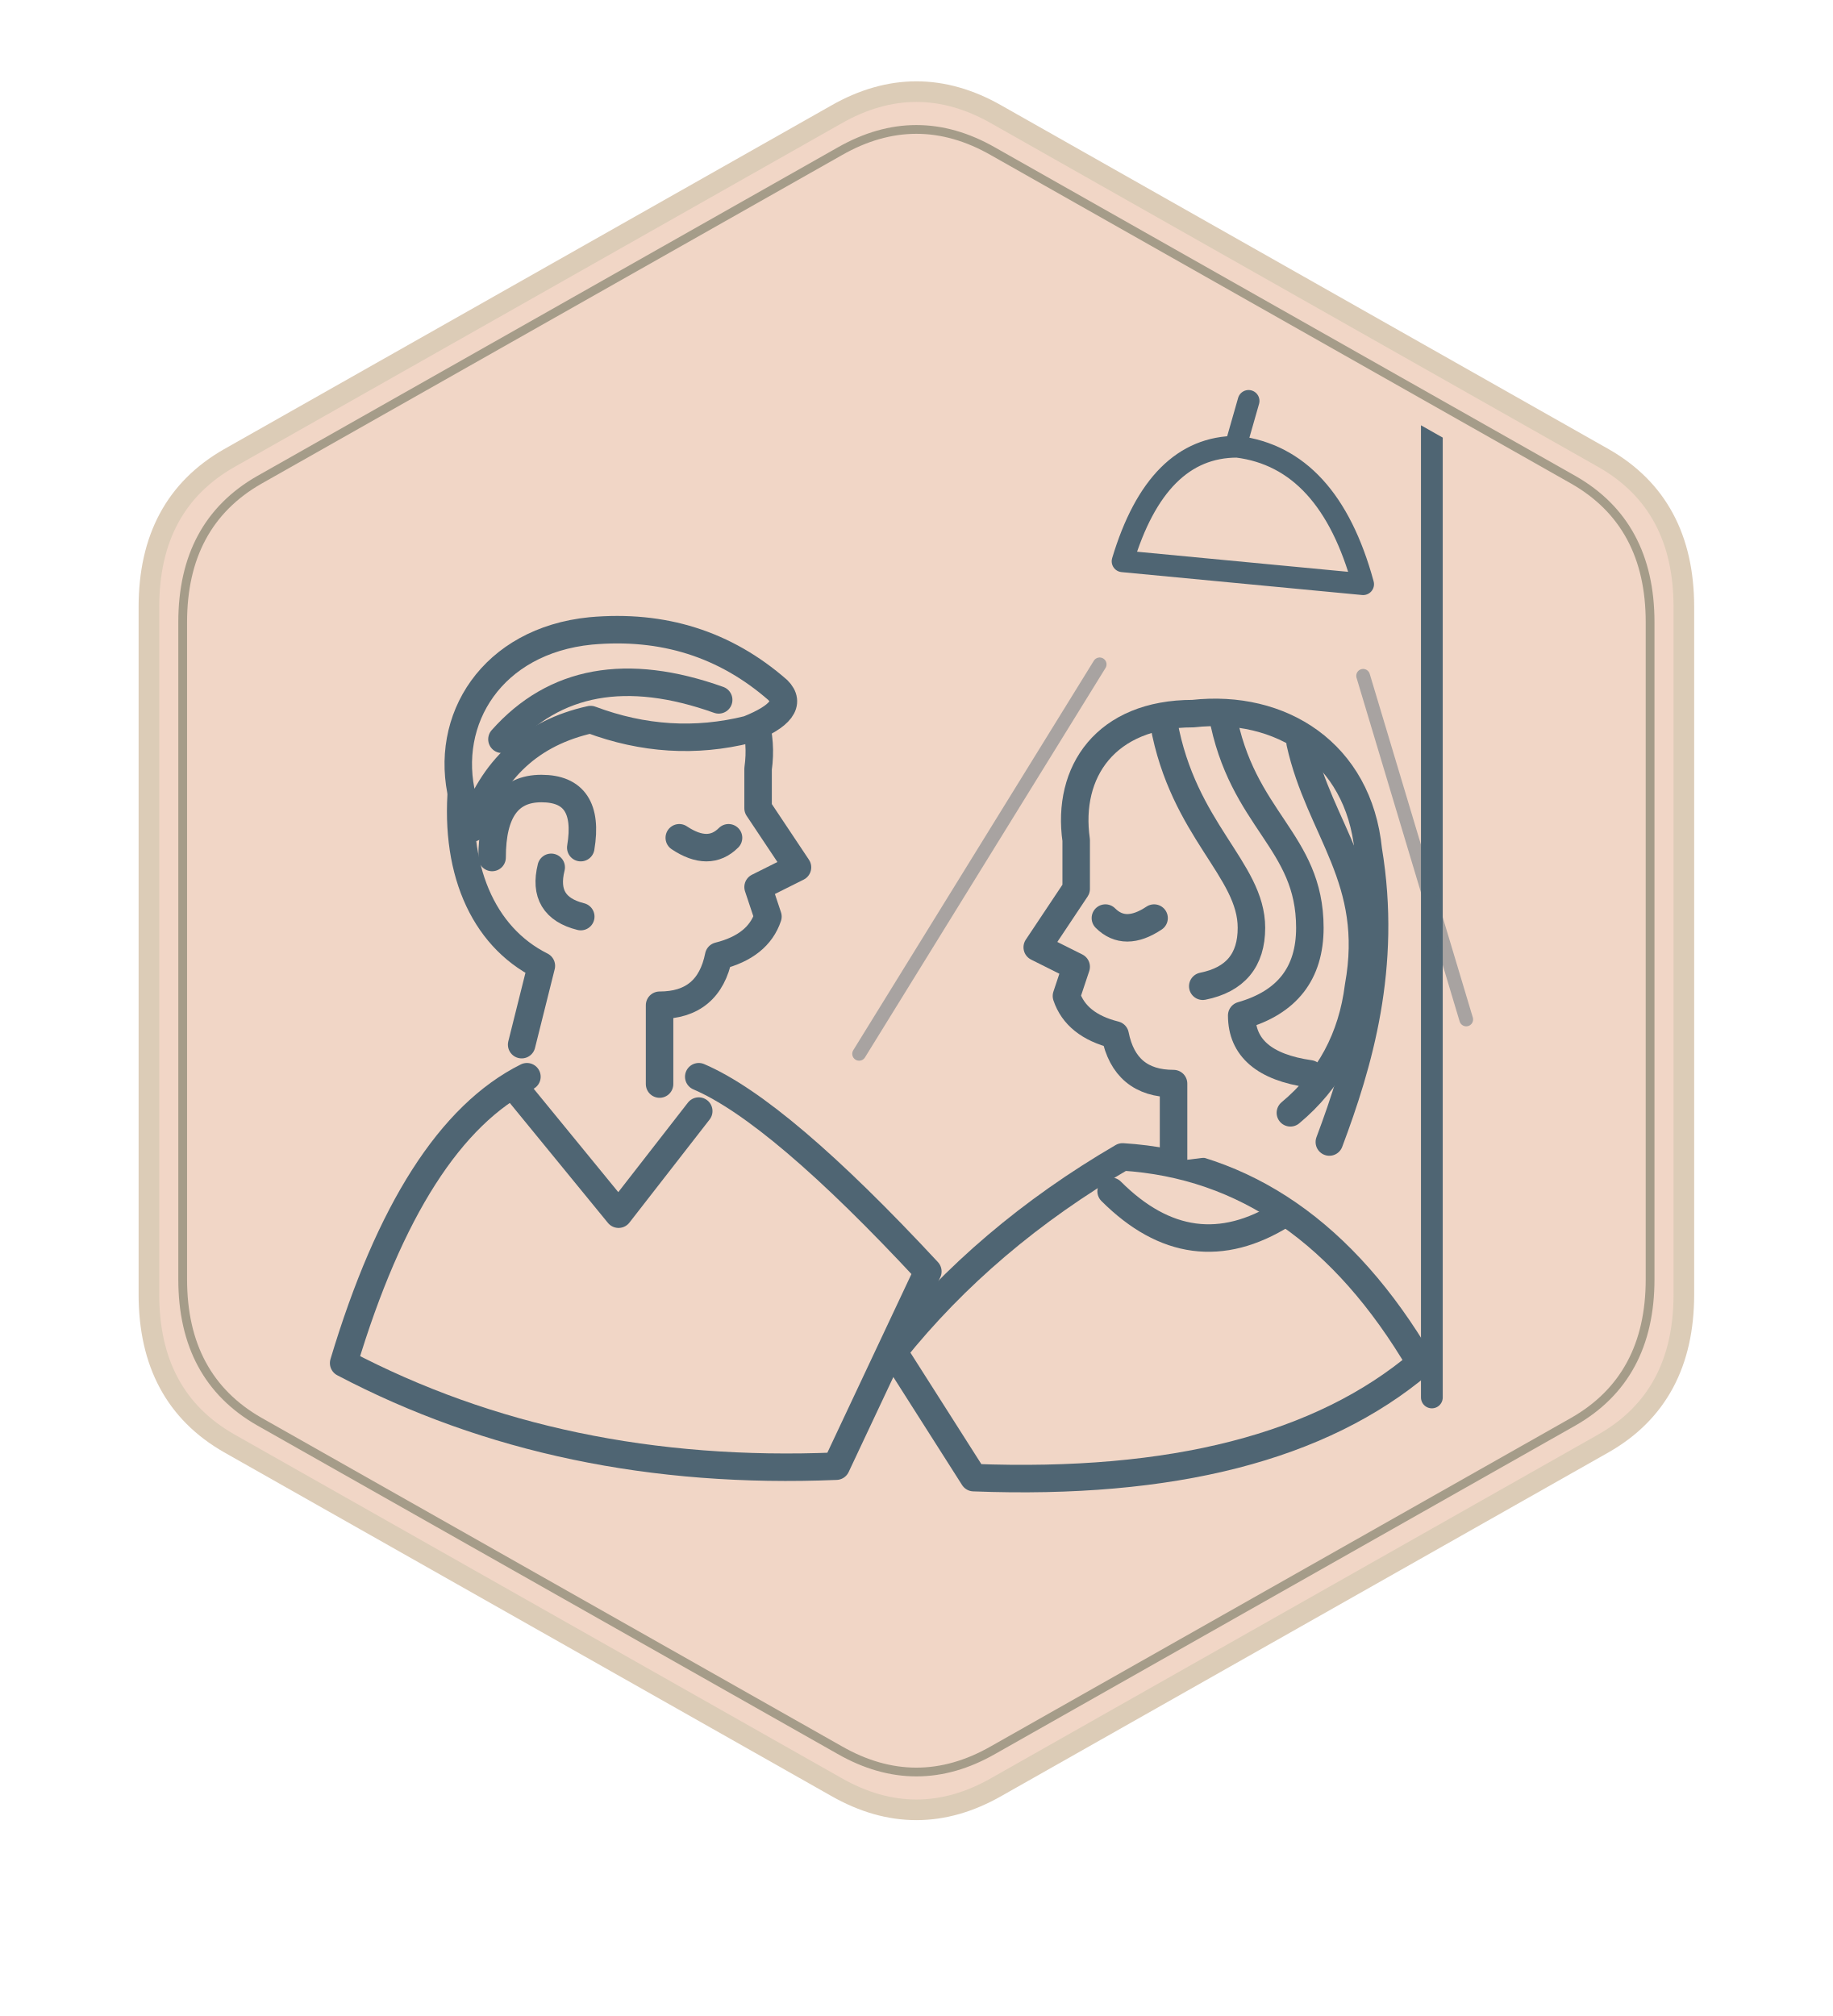
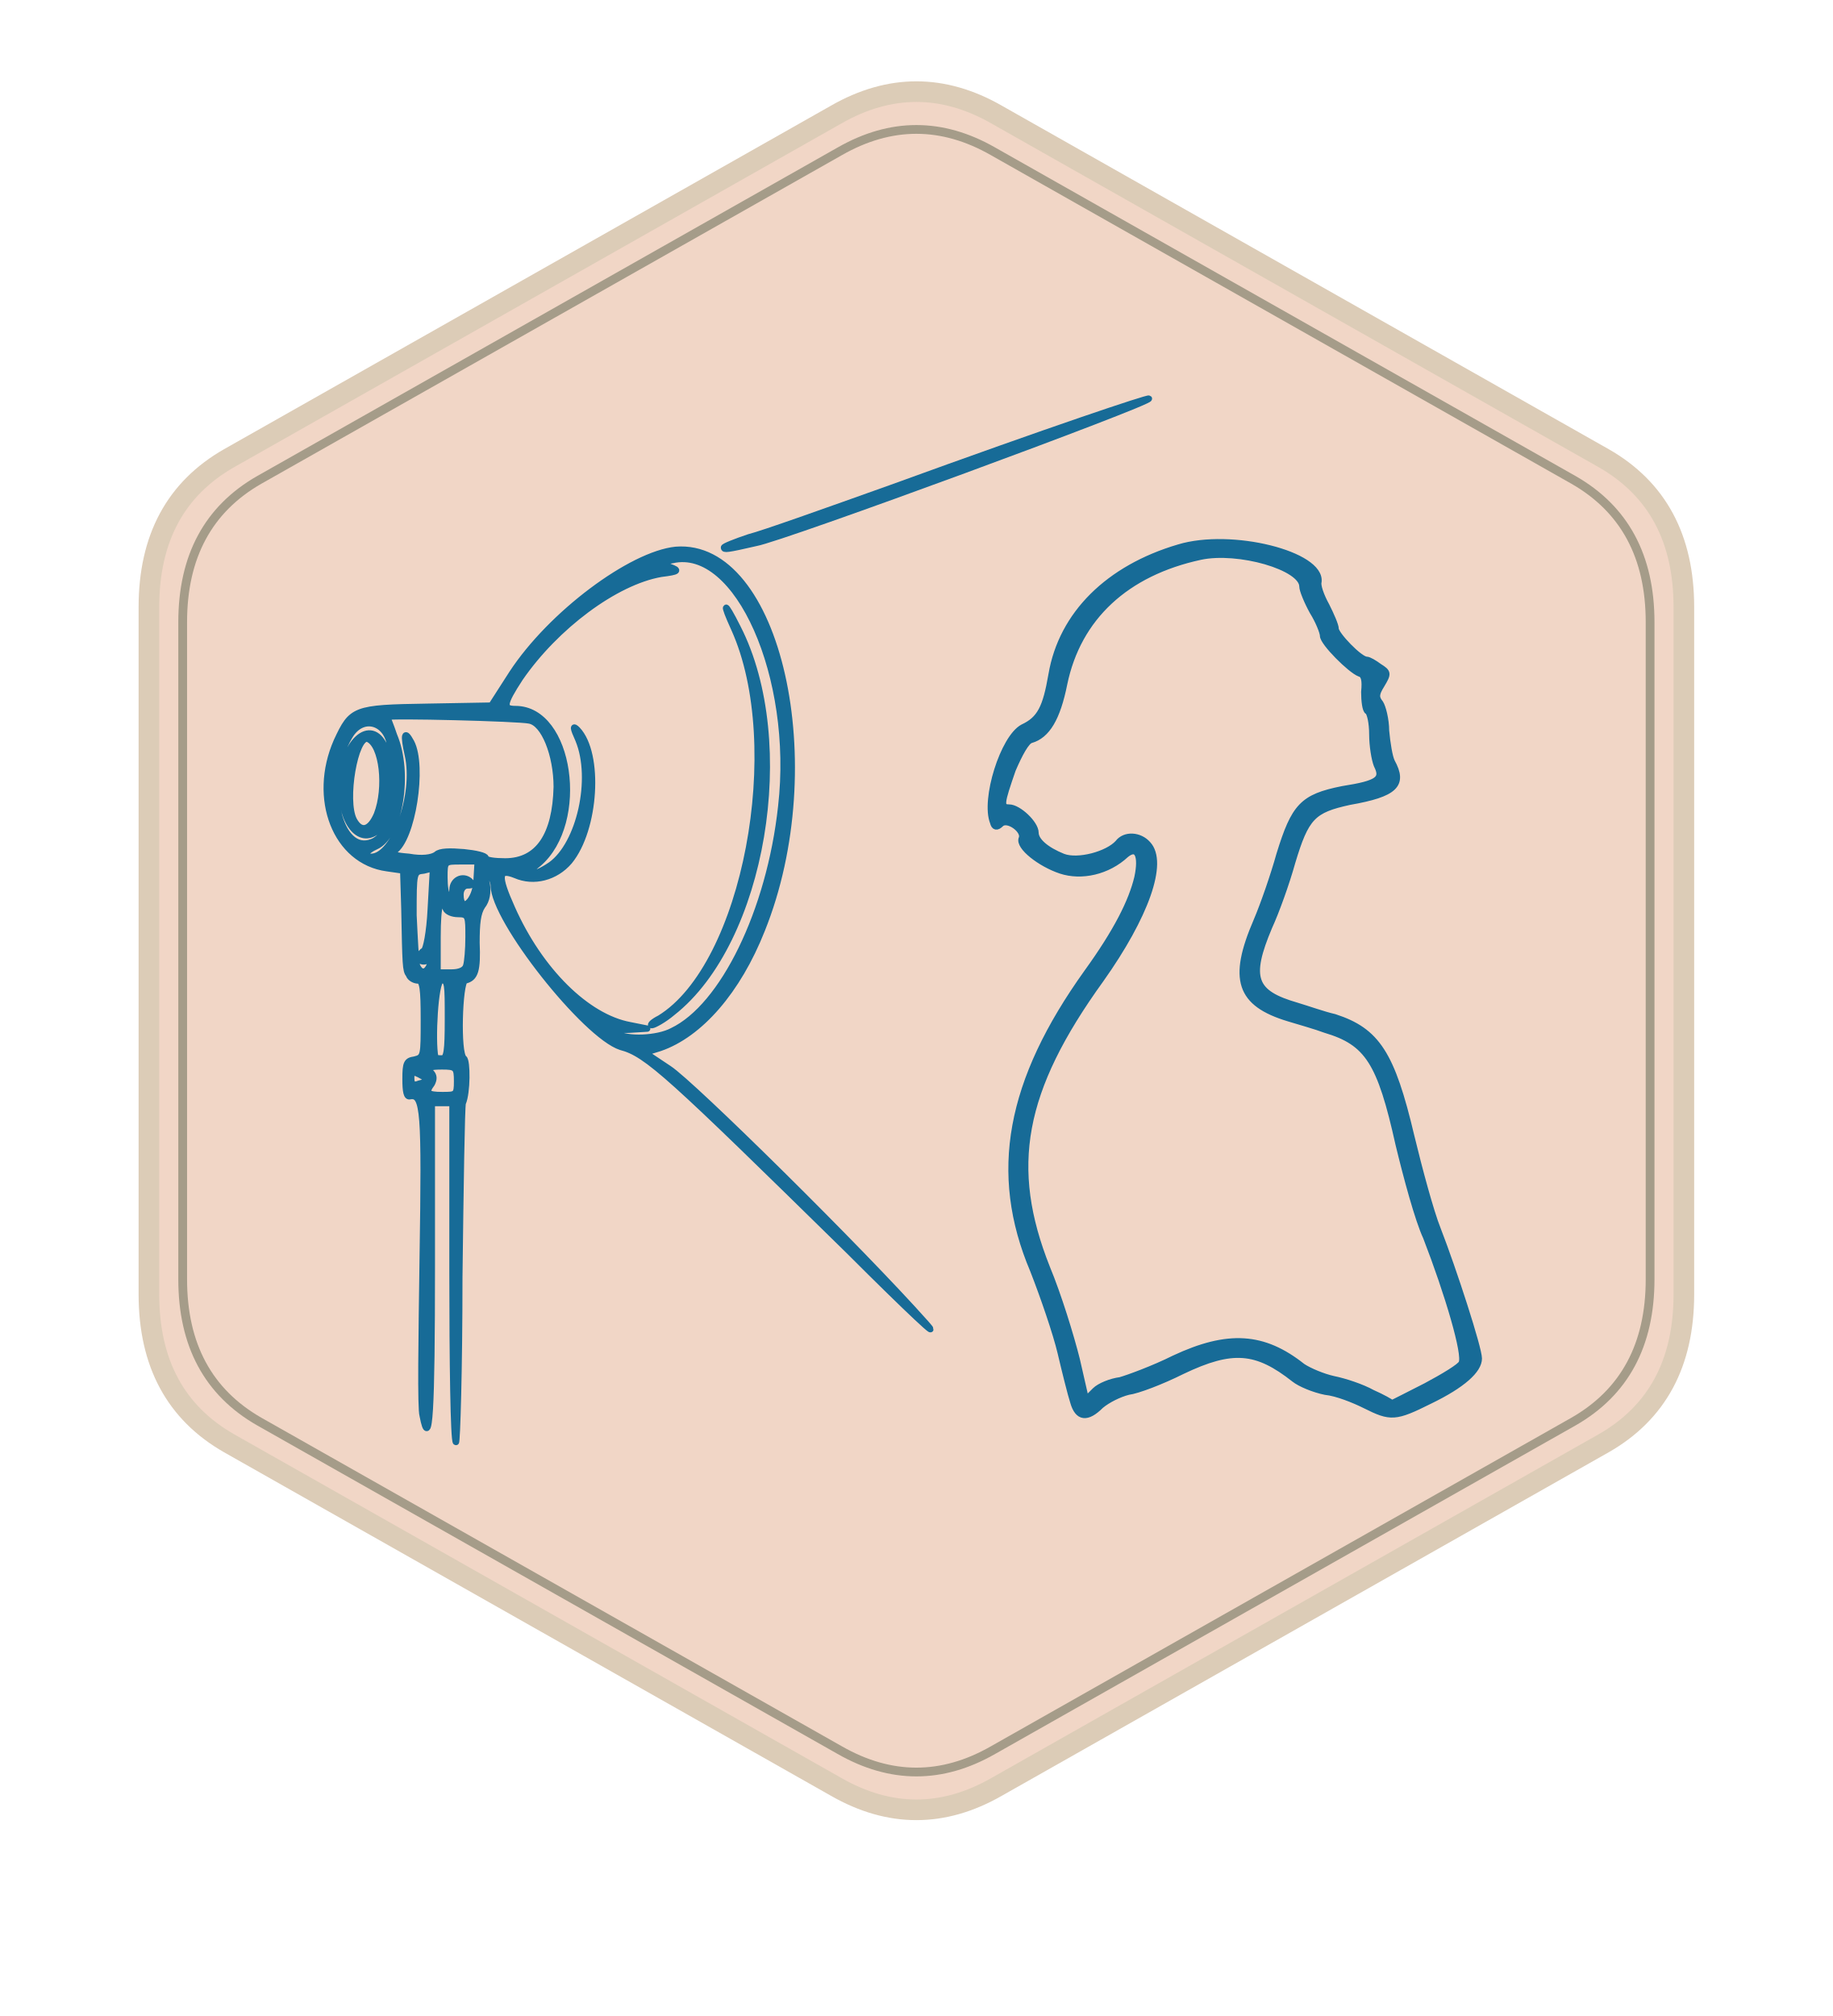
- <svg xmlns="http://www.w3.org/2000/svg" viewBox="0 0 160 176" aria-hidden="true" focusable="false" data-badge-art="duo-photo-shadows-3" data-art-motif="two-profiles-in-the-lamplight">
+ <svg xmlns="http://www.w3.org/2000/svg" viewBox="0 0 160 176" aria-hidden="true" focusable="false" data-badge-art="duo-photo-shadows-3" data-art-motif="ombre-de-profil">
  <defs>
    <clipPath id="oba-asset-duo-photo-shadows-3-e-scene">
      <path d="M73 10 Q80 6 87 10 L140 40 Q147 44 147 53 L147 113 Q147 122 140 126 L87 156 Q80 160 73 156 L20 126 Q13 122 13 113 L13 53 Q13 44 20 40Z" transform="translate(80 83) scale(.92) translate(-80 -83)" />
    </clipPath>
  </defs>
  <path d="M73 10 Q80 6 87 10 L140 40 Q147 44 147 53 L147 113 Q147 122 140 126 L87 156 Q80 160 73 156 L20 126 Q13 122 13 113 L13 53 Q13 44 20 40Z" fill="#F1D6C6" stroke="#DCCCB7" stroke-width="1.8" />
  <path d="M73 10 Q80 6 87 10 L140 40 Q147 44 147 53 L147 113 Q147 122 140 126 L87 156 Q80 160 73 156 L20 126 Q13 122 13 113 L13 53 Q13 44 20 40Z" transform="translate(80 83) scale(.956) translate(-80 -83)" fill="none" stroke="#A59C89" stroke-width=".8" />
-   <g clip-path="url(#oba-asset-duo-photo-shadows-3-e-scene)" fill="none" stroke="#4F6573" stroke-width="2.4" stroke-linecap="round" stroke-linejoin="round">
-     <path d="M125 35 L125 122 M109 35 L107 42" stroke-width="1.9" />
-     <path d="M98 49 Q101 39 108 39 Q116 40 119 51 Z" fill="#F1D6C6" stroke-width="1.9" />
-     <path d="M96 58 L75 92 M119 59 L128 89" stroke-width="1.2" opacity="0.45" />
-     <path d="M46 94 Q36 99 30 119 Q49 129 73 128 L81 111 Q68 97 61 94" fill="#F1D6C6" />
-     <path d="M98 101 Q114 102 124 119 Q111 130 85 129 L78 118 Q86 108 98 101" fill="#F1D6C6" />
-     <g transform="translate(55 74) rotate(0) scale(0.86 0.86)" stroke-width="2.791">
-       <path d="M-11 20 L-9 12 C-15 9-18 2-17-7 C-17-16-10-22 0-21 C9-21 14-15 13-8 L13-4 L17 2 L13 4 L14 7 Q13 10 9 11 Q8 16 3 16 L3 24" fill="#F1D6C6" />
-       <path d="M-17-5 C-19-13-14-21-4-22 Q7-23 15-16 Q17-14 12-12 Q4-10-4-13 Q-13-11-16-2" fill="#F1D6C6" />
-       <path d="M-13-11 Q-5-20 9-15 M-14 1 Q-14-6-9-6 Q-4-6-5 0 M-8 2 Q-9 6-5 7" />
-       <path d="M5-1 Q8 1 10-1" />
-     </g>
-     <g transform="translate(105 81) rotate(0) scale(-0.85 0.85)" stroke-width="2.824">
-       <path d="M-13 22 C-16 14-19 4-17-8 C-16-18-8-23 1-22 C10-22 14-16 13-9 L13-4 L17 2 L13 4 L14 7 Q13 10 9 11 Q8 16 3 16 L3 24" fill="#F1D6C6" />
-       <path d="M-2-22 C-4-11-11-9-11 0 Q-11 7-4 9 Q-4 14-11 15 M4-21 C2-10-5-6-5 0 Q-5 5 0 6 M-10-19 C-12-10-18-5-16 6 Q-15 14-9 19" />
-       <path d="M5-1 Q8 1 10-1" />
-     </g>
-     <path d="M45 95 L54 106 L61 97 M97 104 Q104 111 112 106" />
+   <g clip-path="url(#oba-asset-duo-photo-shadows-3-e-scene)" fill="#176B97" stroke="#176B97" stroke-width=".55" stroke-linejoin="round">
+     <path d="M39.8 125.9C39.6 125.7 39.5 119 39.5 111L39.5 96.3 38.6 96.3 37.7 96.3 37.7 110.5C37.7 123.3 37.5 126.7 36.9 123.6 36.7 123 36.8 116.8 36.9 109.8 37.1 97 37 95.5 35.8 95.7 35.5 95.8 35.4 95.3 35.4 94.2 35.4 92.8 35.5 92.6 36.2 92.5 37 92.3 37 92.2 37 89 37 86.3 36.9 85.6 36.5 85.6 36.2 85.6 35.8 85.4 35.7 85.1 35.4 84.7 35.4 84.3 35.3 79.3L35.2 76 33.8 75.8C29.3 75.2 27.2 69.7 29.4 64.7 30.7 61.9 30.9 61.8 37.3 61.7L42.9 61.6 44.7 58.8C48.1 53.6 55.1 48.4 59 48 67.9 47.3 72.3 66.8 66.5 81.2 64.4 86.5 61.1 90.3 57.6 91.5L56.3 91.9 58.4 93.3C60.4 94.6 75.2 109.2 80.8 115.5 82.4 117.3 79.4 114.5 74.1 109.2 58.4 93.8 56.5 92 54.2 91.4 51.1 90.4 43.1 80.3 43.1 77.3 43.1 77 42.9 76.6 42.7 76.4 42.4 76.2 42.3 76.5 42.5 77.2 42.6 77.9 42.5 78.6 42.1 79.1 41.7 79.7 41.6 80.6 41.6 82.3 41.7 84.7 41.5 85.4 40.6 85.6 40.1 85.8 39.9 92 40.5 92.4 40.8 92.6 40.8 95.4 40.4 96.3 40.3 96.6 40.2 103.5 40.1 111.5 40.1 119.6 39.9 126 39.8 125.9ZM39.9 94.4C39.9 93.2 39.8 93.1 38.6 93.1 37.5 93.1 37.3 93.2 37.6 93.6 37.9 93.9 37.9 94.2 37.7 94.6 37.1 95.4 37.3 95.6 38.6 95.6 39.8 95.6 39.9 95.6 39.9 94.4ZM37.4 94.3C37.4 94.3 37 94 36.6 93.8 36 93.5 35.9 93.6 35.9 94.1 35.9 94.7 36.1 94.8 36.6 94.6 37 94.5 37.4 94.4 37.4 94.3ZM39.1 89C39.1 85.9 39.1 85.5 38.5 85.6 38 85.7 37.7 90.8 38 92.3 38.1 92.4 38.3 92.4 38.6 92.4 39 92.4 39.1 91.8 39.1 89ZM58.7 90C63.1 87.9 67.2 79.6 68.2 70.4 69.5 59.1 64.4 47.6 58.7 48.9L57.6 49.1 58.5 49.5C59.3 49.8 59.3 49.9 57.7 50.1 53.7 50.8 48.5 54.7 45.4 59.2 43.9 61.5 43.9 61.9 45 61.9 49.8 61.9 51.2 71.8 47 75.4 45.6 76.5 46.5 76.6 48.1 75.5 50.6 73.7 51.9 68 50.5 64.6 50 63.5 50 63.3 50.4 63.7 52.4 65.8 52 72.4 49.7 75.2 48.5 76.6 46.6 77.1 45 76.4 43.5 75.8 43.4 76.4 44.7 79.3 47.1 84.7 51.2 88.8 55 89.5L56.5 89.8 54.9 89.9C53.7 89.9 53.4 90 53.8 90.2 54.7 90.8 57.4 90.7 58.7 90ZM37.5 84.3C37.7 83.9 37.6 83.8 37.2 83.9 36.9 84 36.6 83.9 36.6 83.6 36.6 83.4 36.8 83.1 37 83 37.2 82.9 37.5 81.4 37.6 79.4L37.8 75.8 37 76C36.1 76.1 36.1 76.1 36.1 79.9 36.2 82 36.3 84 36.4 84.3 36.7 85 37.2 85 37.5 84.3ZM40.7 84.3C40.8 84 40.9 82.9 40.9 81.8 40.9 80 40.9 79.8 40 79.8 39.5 79.8 39 79.6 38.9 79.3 38.5 78.1 38.2 78.9 38.2 81.8L38.2 84.9 39.4 84.9C40.1 84.9 40.6 84.7 40.7 84.3ZM41.6 76.9L41.7 75.2 40.2 75.2C38.8 75.2 38.8 75.2 38.8 76.6 38.8 77.4 38.9 78.1 39.1 78.2 39.3 78.4 39.5 78.1 39.5 77.7 39.5 76.8 40.4 76.4 41 76.9 41.3 77.2 41.3 77.3 40.8 77.3 40.5 77.3 40.2 77.6 40.2 78.1 40.2 79.8 41.5 78.7 41.6 76.9ZM40.5 74.4C41.5 74.5 42.4 74.7 42.4 74.9 42.4 75.1 43.2 75.2 44.1 75.2 47 75.2 48.5 72.9 48.6 68.7 48.6 65.9 47.5 63.1 46.2 62.9 45.4 62.7 33.8 62.4 33.8 62.6 33.8 62.6 34.1 63.3 34.4 64.2 35.8 67.5 34.9 73 32.8 73.9 31.9 74.3 31.7 74.8 32.4 74.8 34.4 74.8 36.4 69.4 35.6 65.9 35.2 64.1 35.3 63.7 35.9 64.8 37 66.9 36 73.3 34.4 74.3 34.1 74.6 34.5 74.7 35.7 74.8 36.8 75 37.7 74.9 38.1 74.6 38.4 74.3 39.3 74.3 40.5 74.4ZM32.5 73.5C32.8 73.4 33.3 73 33.5 72.6 33.9 71.8 33.9 71.8 33.1 72.4 31.5 73.9 29.8 72 29.8 68.7 29.8 64.8 32.4 62.5 33.6 65.2 33.9 65.9 34.1 66.2 34.1 65.8 34.2 63.1 31.7 62.2 30.5 64.3 28.1 68.3 29.6 74.7 32.5 73.5ZM32.9 71.1C33.8 68.8 33.4 65 32.1 64.5 31 64.2 30 69.9 30.9 71.6 31.5 72.7 32.3 72.5 32.9 71.1ZM93.7 122.4C93.5 121.8 93 119.8 92.6 118.1 92.2 116.4 91.1 113.2 90.2 110.9 86.6 102.4 88.1 94.4 94.9 84.9 97.5 81.3 98.8 78.7 99.3 76.6 99.7 74.7 99.3 73.8 98.3 74.6 96.7 76.1 94.4 76.6 92.6 76 90.8 75.4 88.9 73.9 89.2 73.2 89.5 72.5 88 71.4 87.4 71.9 87 72.3 86.8 72.2 86.7 71.8 85.9 69.8 87.6 64.4 89.3 63.5 90.8 62.8 91.3 61.8 91.8 58.9 92.7 53.6 96.8 49.6 102.9 47.8 107.5 46.4 115.4 48.4 115.1 50.8 115 51.1 115.3 52 115.8 52.9 116.2 53.7 116.6 54.6 116.6 54.9 116.6 55.4 118.7 57.6 119.3 57.6 119.5 57.6 120 57.9 120.4 58.2 121.2 58.7 121.2 58.8 120.6 59.8 120.1 60.6 120.1 60.9 120.5 61.4 120.7 61.7 121 62.8 121 63.8 121.1 64.9 121.3 66.1 121.5 66.5 122.6 68.5 121.8 69.3 117.8 70 114.6 70.7 114 71.3 112.8 75.3 112.3 77.1 111.4 79.6 110.8 80.9 108.9 85.4 109.4 86.7 113.2 87.8 114.2 88.1 115.6 88.6 116.5 88.8 120.2 90 121.5 92 123.2 99.2 123.9 102.1 124.9 105.8 125.5 107.3 126.9 110.9 129.1 117.7 129.1 118.6 129.1 119.6 127.7 120.9 124.8 122.3 121.8 123.8 121.4 123.8 119.2 122.7 118.2 122.2 116.7 121.6 115.7 121.5 114.7 121.3 113.5 120.8 113 120.4 109.7 117.8 107.6 117.6 103.2 119.7 101.4 120.6 99.3 121.4 98.5 121.5 97.7 121.7 96.7 122.2 96.1 122.7 94.9 123.9 94.1 123.8 93.7 122.4ZM124.5 121C126 120.2 127.5 119.3 127.6 119 128 118.3 126.4 112.9 124.5 108 123.8 106.5 122.8 102.8 122.1 99.9 120.5 92.7 119.4 91 115.7 89.9 114.9 89.6 113.5 89.2 112.5 88.9 108.2 87.6 107.5 85.5 109.7 80.4 110.3 79 111.2 76.4 111.7 74.6 113 70.4 113.7 69.6 117.2 68.9 120.4 68.4 120.8 68 120.2 66.8 120 66.3 119.8 65.1 119.8 64.1 119.8 63.1 119.6 62.2 119.4 62.1 119.2 62 119.1 61.2 119.1 60.4 119.2 59.4 119.1 58.9 118.7 58.8 117.9 58.5 115.5 56.1 115.5 55.5 115.5 55.2 115.1 54.2 114.6 53.4 114.1 52.5 113.7 51.5 113.7 51.2 113.7 49.5 108.1 47.9 104.8 48.6 98.3 50 94.1 53.9 92.9 59.7 92.3 62.7 91.4 64.2 90 64.6 89.6 64.7 89 65.8 88.4 67.2 87.4 70.1 87.3 70.5 88.1 70.5 88.9 70.5 90.4 71.9 90.4 72.7 90.4 73.4 91.3 74.2 92.8 74.8 94.1 75.3 96.7 74.6 97.6 73.6 98.2 72.8 99.5 72.9 100.2 73.7 101.7 75.3 100 80 96.1 85.5 89.1 95.2 87.9 101.9 91.4 110.7 92.4 113.1 93.5 116.7 94 118.7L94.8 122.2 95.6 121.4C96 121 97 120.6 97.8 120.5 98.5 120.3 100.7 119.5 102.5 118.6 107.2 116.4 110.3 116.6 113.7 119.3 114.3 119.7 115.5 120.2 116.4 120.4 117.4 120.6 118.9 121.1 119.8 121.6 120.7 122 121.4 122.4 121.5 122.5 121.6 122.5 122.9 121.8 124.5 121ZM63.2 47.8C63.2 47.7 64.2 47.3 65.4 46.9 66.6 46.6 72.2 44.6 77.8 42.6 92.1 37.4 100.2 34.7 100.3 34.8 100.6 35.1 68.3 47 66 47.4 63.4 48 63.2 48 63.2 47.8ZM57.6 88.9C65.1 84.3 68.7 65.1 64.1 54.9 63 52.5 63.2 52.4 64.4 54.8 69.5 64.8 66.6 82.2 58.7 88.4 58 89 57.1 89.5 56.9 89.5 56.7 89.5 57 89.2 57.6 88.9Z" fill-rule="evenodd" />
  </g>
</svg>
